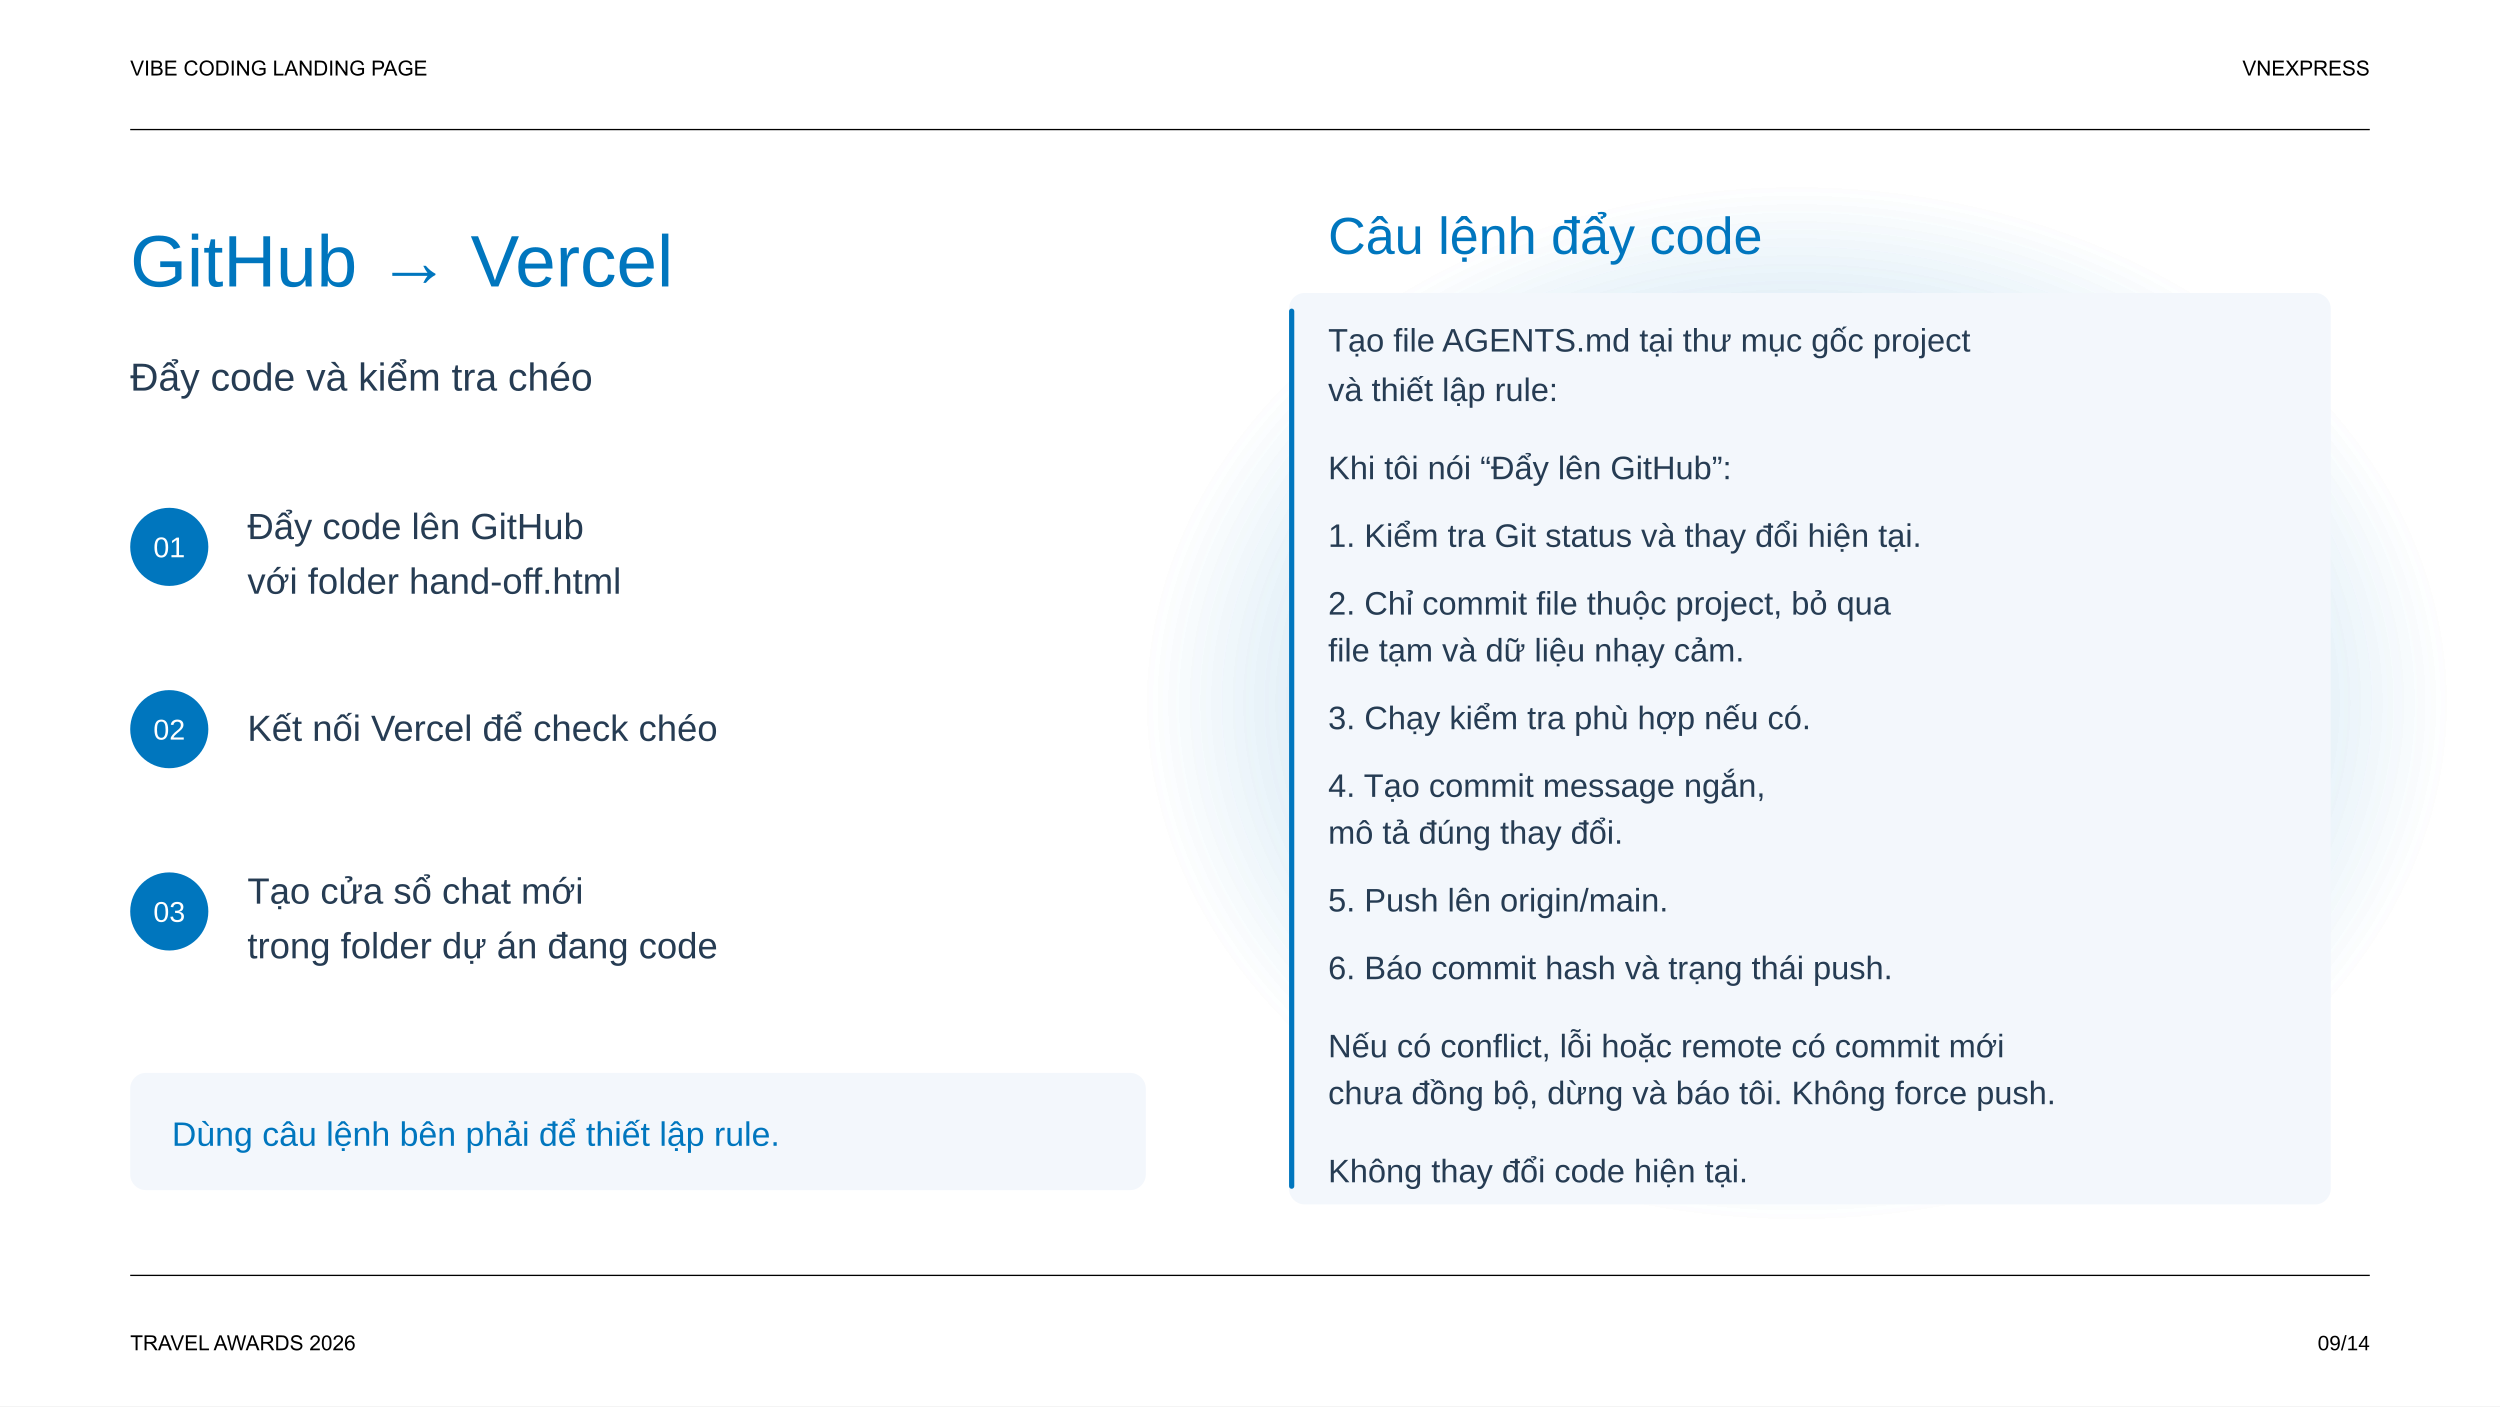
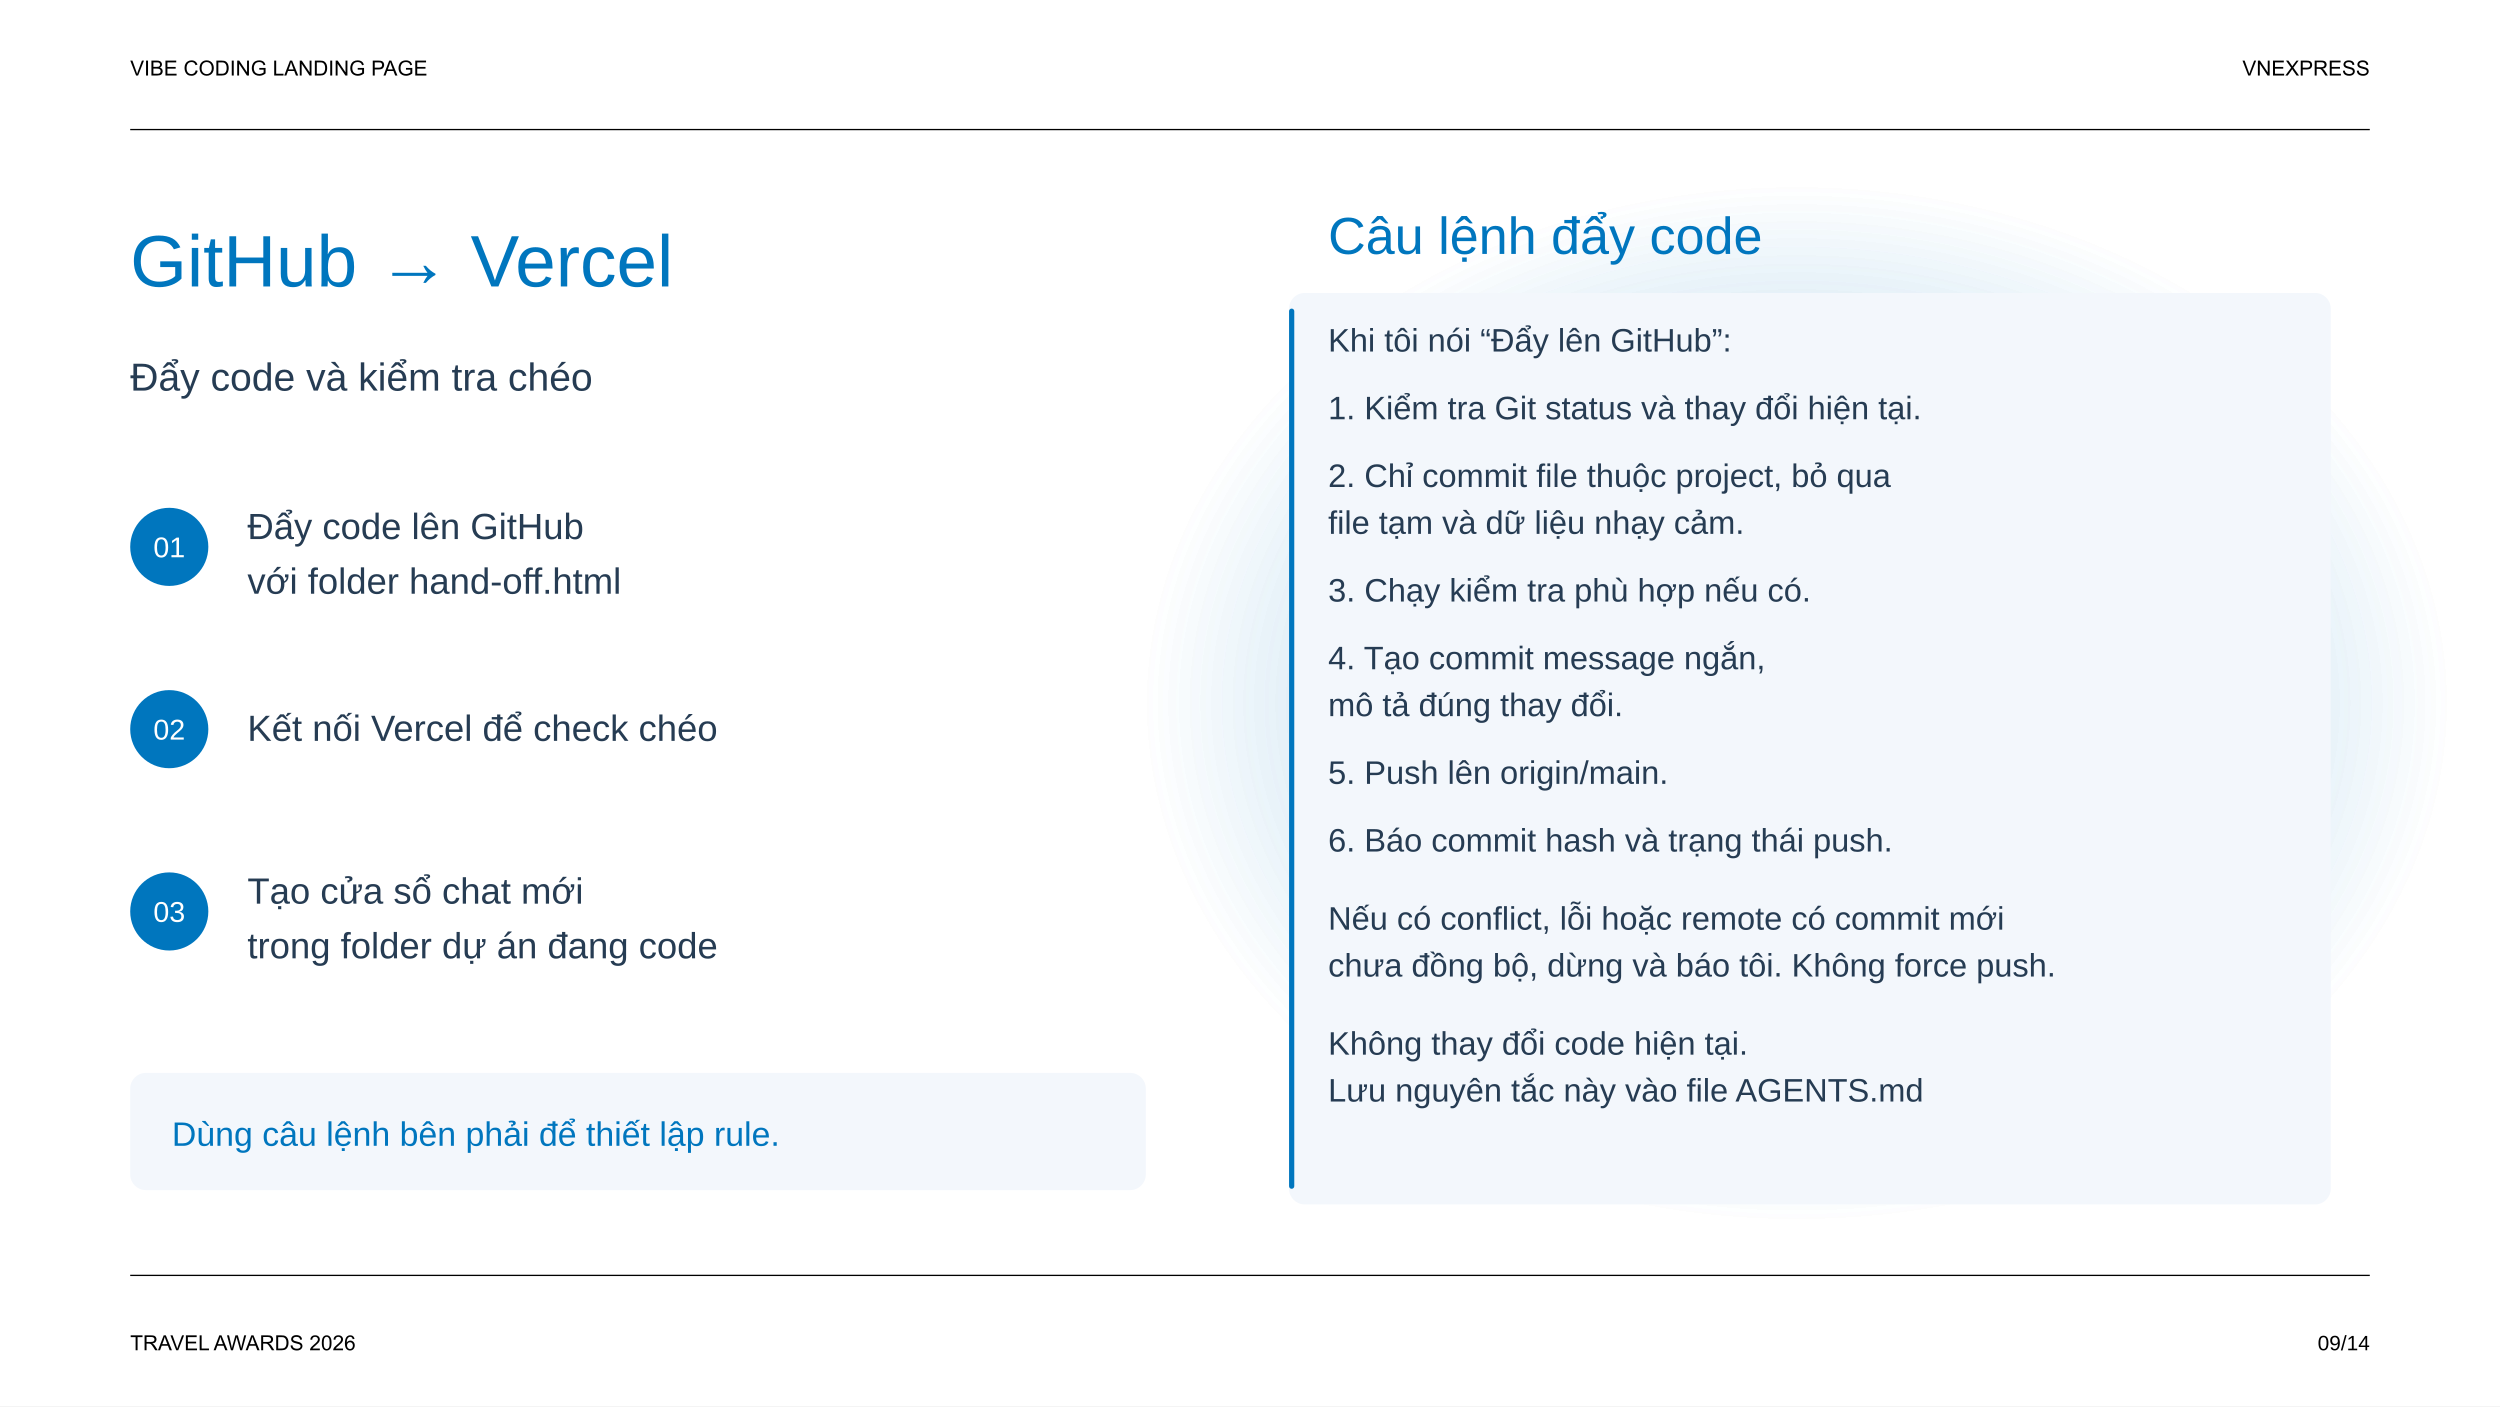
<svg xmlns="http://www.w3.org/2000/svg" width="1920" height="1080" viewBox="0 0 1920 1080" fill="none">
  <rect width="1920" height="1080" fill="white" />
  <path d="M104.508 58L100.07 46.547H101.711L104.688 54.867C104.927 55.534 105.128 56.159 105.289 56.742C105.466 56.117 105.672 55.492 105.906 54.867L109 46.547H110.547L106.062 58H104.508ZM112.164 58V46.547H113.68V58H112.164ZM116.297 58V46.547H120.594C121.469 46.547 122.169 46.664 122.695 46.898C123.227 47.128 123.641 47.484 123.938 47.969C124.24 48.448 124.391 48.95 124.391 49.477C124.391 49.966 124.258 50.427 123.992 50.859C123.727 51.292 123.326 51.641 122.789 51.906C123.482 52.109 124.013 52.456 124.383 52.945C124.758 53.435 124.945 54.013 124.945 54.68C124.945 55.216 124.831 55.716 124.602 56.18C124.378 56.638 124.099 56.992 123.766 57.242C123.432 57.492 123.013 57.682 122.508 57.812C122.008 57.938 121.393 58 120.664 58H116.297ZM117.812 51.359H120.289C120.961 51.359 121.443 51.315 121.734 51.227C122.12 51.112 122.409 50.922 122.602 50.656C122.799 50.391 122.898 50.057 122.898 49.656C122.898 49.276 122.807 48.943 122.625 48.656C122.443 48.365 122.182 48.167 121.844 48.062C121.505 47.953 120.924 47.898 120.102 47.898H117.812V51.359ZM117.812 56.648H120.664C121.154 56.648 121.497 56.63 121.695 56.594C122.044 56.531 122.336 56.427 122.57 56.281C122.805 56.135 122.997 55.925 123.148 55.648C123.299 55.367 123.375 55.044 123.375 54.68C123.375 54.253 123.266 53.883 123.047 53.57C122.828 53.253 122.523 53.031 122.133 52.906C121.747 52.776 121.19 52.711 120.461 52.711H117.812V56.648ZM127.062 58V46.547H135.344V47.898H128.578V51.406H134.914V52.75H128.578V56.648H135.609V58H127.062ZM150.328 53.984L151.844 54.367C151.526 55.612 150.953 56.562 150.125 57.219C149.302 57.87 148.294 58.195 147.102 58.195C145.867 58.195 144.862 57.945 144.086 57.445C143.315 56.94 142.727 56.211 142.32 55.258C141.919 54.305 141.719 53.281 141.719 52.188C141.719 50.995 141.945 49.956 142.398 49.07C142.857 48.18 143.505 47.505 144.344 47.047C145.188 46.583 146.115 46.352 147.125 46.352C148.271 46.352 149.234 46.643 150.016 47.227C150.797 47.81 151.341 48.63 151.648 49.688L150.156 50.039C149.891 49.206 149.505 48.599 149 48.219C148.495 47.839 147.859 47.648 147.094 47.648C146.214 47.648 145.477 47.859 144.883 48.281C144.294 48.703 143.88 49.271 143.641 49.984C143.401 50.693 143.281 51.425 143.281 52.18C143.281 53.154 143.422 54.005 143.703 54.734C143.99 55.458 144.432 56 145.031 56.359C145.63 56.719 146.279 56.898 146.977 56.898C147.826 56.898 148.544 56.654 149.133 56.164C149.721 55.675 150.12 54.948 150.328 53.984ZM153.258 52.422C153.258 50.521 153.768 49.034 154.789 47.961C155.81 46.883 157.128 46.344 158.742 46.344C159.799 46.344 160.753 46.596 161.602 47.102C162.451 47.607 163.096 48.312 163.539 49.219C163.987 50.12 164.211 51.143 164.211 52.289C164.211 53.45 163.977 54.49 163.508 55.406C163.039 56.323 162.375 57.018 161.516 57.492C160.656 57.961 159.729 58.195 158.734 58.195C157.656 58.195 156.693 57.935 155.844 57.414C154.995 56.893 154.352 56.182 153.914 55.281C153.477 54.38 153.258 53.427 153.258 52.422ZM154.82 52.445C154.82 53.825 155.19 54.914 155.93 55.711C156.674 56.503 157.607 56.898 158.727 56.898C159.867 56.898 160.805 56.497 161.539 55.695C162.279 54.893 162.648 53.755 162.648 52.281C162.648 51.349 162.49 50.536 162.172 49.844C161.859 49.146 161.398 48.607 160.789 48.227C160.185 47.841 159.505 47.648 158.75 47.648C157.677 47.648 156.753 48.018 155.977 48.758C155.206 49.492 154.82 50.721 154.82 52.445ZM166.172 58V46.547H170.117C171.008 46.547 171.688 46.602 172.156 46.711C172.812 46.862 173.372 47.135 173.836 47.531C174.44 48.042 174.891 48.695 175.188 49.492C175.49 50.284 175.641 51.19 175.641 52.211C175.641 53.081 175.539 53.852 175.336 54.523C175.133 55.195 174.872 55.753 174.555 56.195C174.237 56.633 173.888 56.979 173.508 57.234C173.133 57.484 172.677 57.675 172.141 57.805C171.609 57.935 170.997 58 170.305 58H166.172ZM167.688 56.648H170.133C170.888 56.648 171.479 56.578 171.906 56.438C172.339 56.297 172.682 56.099 172.938 55.844C173.297 55.484 173.576 55.003 173.773 54.398C173.977 53.789 174.078 53.052 174.078 52.188C174.078 50.99 173.88 50.07 173.484 49.43C173.094 48.784 172.617 48.352 172.055 48.133C171.648 47.977 170.995 47.898 170.094 47.898H167.688V56.648ZM177.992 58V46.547H179.508V58H177.992ZM182.172 58V46.547H183.727L189.742 55.539V46.547H191.195V58H189.641L183.625 49V58H182.172ZM199.109 53.508V52.164L203.961 52.156V56.406C203.216 57 202.448 57.448 201.656 57.75C200.865 58.047 200.052 58.195 199.219 58.195C198.094 58.195 197.07 57.956 196.148 57.477C195.232 56.992 194.539 56.294 194.07 55.383C193.602 54.471 193.367 53.453 193.367 52.328C193.367 51.214 193.599 50.175 194.062 49.211C194.531 48.242 195.203 47.523 196.078 47.055C196.953 46.586 197.961 46.352 199.102 46.352C199.93 46.352 200.677 46.487 201.344 46.758C202.016 47.023 202.542 47.396 202.922 47.875C203.302 48.354 203.591 48.979 203.789 49.75L202.422 50.125C202.25 49.542 202.036 49.083 201.781 48.75C201.526 48.417 201.161 48.151 200.688 47.953C200.214 47.75 199.688 47.648 199.109 47.648C198.417 47.648 197.818 47.755 197.312 47.969C196.807 48.177 196.398 48.453 196.086 48.797C195.779 49.141 195.539 49.518 195.367 49.93C195.076 50.638 194.93 51.406 194.93 52.234C194.93 53.255 195.104 54.109 195.453 54.797C195.807 55.484 196.32 55.995 196.992 56.328C197.664 56.661 198.378 56.828 199.133 56.828C199.789 56.828 200.43 56.703 201.055 56.453C201.68 56.198 202.154 55.927 202.477 55.641V53.508H199.109ZM210.594 58V46.547H212.109V56.648H217.75V58H210.594ZM218.305 58L222.703 46.547H224.336L229.023 58H227.297L225.961 54.531H221.172L219.914 58H218.305ZM221.609 53.297H225.492L224.297 50.125C223.932 49.161 223.661 48.37 223.484 47.75C223.339 48.484 223.133 49.214 222.867 49.938L221.609 53.297ZM230.219 58V46.547H231.773L237.789 55.539V46.547H239.242V58H237.688L231.672 49V58H230.219ZM241.797 58V46.547H245.742C246.633 46.547 247.312 46.602 247.781 46.711C248.438 46.862 248.997 47.135 249.461 47.531C250.065 48.042 250.516 48.695 250.812 49.492C251.115 50.284 251.266 51.19 251.266 52.211C251.266 53.081 251.164 53.852 250.961 54.523C250.758 55.195 250.497 55.753 250.18 56.195C249.862 56.633 249.513 56.979 249.133 57.234C248.758 57.484 248.302 57.675 247.766 57.805C247.234 57.935 246.622 58 245.93 58H241.797ZM243.312 56.648H245.758C246.513 56.648 247.104 56.578 247.531 56.438C247.964 56.297 248.307 56.099 248.562 55.844C248.922 55.484 249.201 55.003 249.398 54.398C249.602 53.789 249.703 53.052 249.703 52.188C249.703 50.99 249.505 50.07 249.109 49.43C248.719 48.784 248.242 48.352 247.68 48.133C247.273 47.977 246.62 47.898 245.719 47.898H243.312V56.648ZM253.617 58V46.547H255.133V58H253.617ZM257.797 58V46.547H259.352L265.367 55.539V46.547H266.82V58H265.266L259.25 49V58H257.797ZM274.734 53.508V52.164L279.586 52.156V56.406C278.841 57 278.073 57.448 277.281 57.75C276.49 58.047 275.677 58.195 274.844 58.195C273.719 58.195 272.695 57.956 271.773 57.477C270.857 56.992 270.164 56.294 269.695 55.383C269.227 54.471 268.992 53.453 268.992 52.328C268.992 51.214 269.224 50.175 269.688 49.211C270.156 48.242 270.828 47.523 271.703 47.055C272.578 46.586 273.586 46.352 274.727 46.352C275.555 46.352 276.302 46.487 276.969 46.758C277.641 47.023 278.167 47.396 278.547 47.875C278.927 48.354 279.216 48.979 279.414 49.75L278.047 50.125C277.875 49.542 277.661 49.083 277.406 48.75C277.151 48.417 276.786 48.151 276.312 47.953C275.839 47.75 275.312 47.648 274.734 47.648C274.042 47.648 273.443 47.755 272.938 47.969C272.432 48.177 272.023 48.453 271.711 48.797C271.404 49.141 271.164 49.518 270.992 49.93C270.701 50.638 270.555 51.406 270.555 52.234C270.555 53.255 270.729 54.109 271.078 54.797C271.432 55.484 271.945 55.995 272.617 56.328C273.289 56.661 274.003 56.828 274.758 56.828C275.414 56.828 276.055 56.703 276.68 56.453C277.305 56.198 277.779 55.927 278.102 55.641V53.508H274.734ZM286.281 58V46.547H290.602C291.362 46.547 291.943 46.583 292.344 46.656C292.906 46.75 293.378 46.93 293.758 47.195C294.138 47.456 294.443 47.823 294.672 48.297C294.906 48.771 295.023 49.292 295.023 49.859C295.023 50.833 294.714 51.659 294.094 52.336C293.474 53.008 292.354 53.344 290.734 53.344H287.797V58H286.281ZM287.797 51.992H290.758C291.737 51.992 292.432 51.81 292.844 51.445C293.255 51.081 293.461 50.568 293.461 49.906C293.461 49.427 293.339 49.018 293.094 48.68C292.854 48.336 292.536 48.109 292.141 48C291.885 47.932 291.414 47.898 290.727 47.898H287.797V51.992ZM294.508 58L298.906 46.547H300.539L305.227 58H303.5L302.164 54.531H297.375L296.117 58H294.508ZM297.812 53.297H301.695L300.5 50.125C300.135 49.161 299.865 48.37 299.688 47.75C299.542 48.484 299.336 49.214 299.07 49.938L297.812 53.297ZM311.797 53.508V52.164L316.648 52.156V56.406C315.904 57 315.135 57.448 314.344 57.75C313.552 58.047 312.74 58.195 311.906 58.195C310.781 58.195 309.758 57.956 308.836 57.477C307.919 56.992 307.227 56.294 306.758 55.383C306.289 54.471 306.055 53.453 306.055 52.328C306.055 51.214 306.286 50.175 306.75 49.211C307.219 48.242 307.891 47.523 308.766 47.055C309.641 46.586 310.648 46.352 311.789 46.352C312.617 46.352 313.365 46.487 314.031 46.758C314.703 47.023 315.229 47.396 315.609 47.875C315.99 48.354 316.279 48.979 316.477 49.75L315.109 50.125C314.938 49.542 314.724 49.083 314.469 48.75C314.214 48.417 313.849 48.151 313.375 47.953C312.901 47.75 312.375 47.648 311.797 47.648C311.104 47.648 310.505 47.755 310 47.969C309.495 48.177 309.086 48.453 308.773 48.797C308.466 49.141 308.227 49.518 308.055 49.93C307.763 50.638 307.617 51.406 307.617 52.234C307.617 53.255 307.792 54.109 308.141 54.797C308.495 55.484 309.008 55.995 309.68 56.328C310.352 56.661 311.065 56.828 311.82 56.828C312.477 56.828 313.117 56.703 313.742 56.453C314.367 56.198 314.841 55.927 315.164 55.641V53.508H311.797ZM318.922 58V46.547H327.203V47.898H320.438V51.406H326.773V52.75H320.438V56.648H327.469V58H318.922Z" fill="black" />
  <path d="M1726.68 58L1722.24 46.547H1723.88L1726.86 54.867C1727.1 55.534 1727.3 56.159 1727.46 56.742C1727.64 56.117 1727.84 55.492 1728.08 54.867L1731.17 46.547H1732.72L1728.23 58H1726.68ZM1734.06 58V46.547H1735.62L1741.63 55.539V46.547H1743.09V58H1741.53L1735.52 49V58H1734.06ZM1745.67 58V46.547H1753.95V47.898H1747.19V51.406H1753.52V52.75H1747.19V56.648H1754.22V58H1745.67ZM1755.15 58L1759.58 52.031L1755.67 46.547H1757.48L1759.55 49.484C1759.99 50.094 1760.29 50.562 1760.48 50.891C1760.73 50.474 1761.03 50.039 1761.38 49.586L1763.69 46.547H1765.34L1761.31 51.945L1765.65 58H1763.77L1760.89 53.914C1760.73 53.68 1760.56 53.425 1760.39 53.148C1760.14 53.565 1759.95 53.852 1759.84 54.008L1756.97 58H1755.15ZM1766.98 58V46.547H1771.3C1772.07 46.547 1772.65 46.583 1773.05 46.656C1773.61 46.75 1774.08 46.93 1774.46 47.195C1774.84 47.456 1775.15 47.823 1775.38 48.297C1775.61 48.771 1775.73 49.292 1775.73 49.859C1775.73 50.833 1775.42 51.659 1774.8 52.336C1774.18 53.008 1773.06 53.344 1771.44 53.344H1768.5V58H1766.98ZM1768.5 51.992H1771.46C1772.44 51.992 1773.14 51.81 1773.55 51.445C1773.96 51.081 1774.16 50.568 1774.16 49.906C1774.16 49.427 1774.04 49.018 1773.8 48.68C1773.56 48.336 1773.24 48.109 1772.84 48C1772.59 47.932 1772.12 47.898 1771.43 47.898H1768.5V51.992ZM1777.68 58V46.547H1782.76C1783.78 46.547 1784.55 46.651 1785.09 46.859C1785.62 47.062 1786.04 47.425 1786.36 47.945C1786.68 48.466 1786.84 49.042 1786.84 49.672C1786.84 50.484 1786.57 51.169 1786.05 51.727C1785.52 52.284 1784.71 52.638 1783.61 52.789C1784.01 52.982 1784.32 53.172 1784.52 53.359C1784.97 53.766 1785.39 54.273 1785.78 54.883L1787.77 58H1785.87L1784.35 55.617C1783.91 54.93 1783.54 54.404 1783.26 54.039C1782.97 53.675 1782.71 53.419 1782.48 53.273C1782.26 53.128 1782.03 53.026 1781.8 52.969C1781.62 52.932 1781.34 52.914 1780.95 52.914H1779.2V58H1777.68ZM1779.2 51.602H1782.45C1783.15 51.602 1783.69 51.531 1784.08 51.391C1784.47 51.245 1784.77 51.016 1784.97 50.703C1785.17 50.385 1785.27 50.042 1785.27 49.672C1785.27 49.13 1785.08 48.685 1784.68 48.336C1784.29 47.987 1783.67 47.812 1782.82 47.812H1779.2V51.602ZM1789.25 58V46.547H1797.53V47.898H1790.77V51.406H1797.1V52.75H1790.77V56.648H1797.8V58H1789.25ZM1799.38 54.32L1800.8 54.195C1800.87 54.768 1801.03 55.24 1801.27 55.609C1801.52 55.974 1801.91 56.271 1802.43 56.5C1802.95 56.724 1803.54 56.836 1804.19 56.836C1804.77 56.836 1805.28 56.75 1805.72 56.578C1806.16 56.406 1806.49 56.172 1806.7 55.875C1806.92 55.573 1807.03 55.245 1807.03 54.891C1807.03 54.531 1806.93 54.219 1806.72 53.953C1806.51 53.682 1806.17 53.456 1805.69 53.273C1805.38 53.154 1804.7 52.969 1803.65 52.719C1802.6 52.464 1801.86 52.224 1801.44 52C1800.89 51.714 1800.48 51.359 1800.21 50.938C1799.95 50.51 1799.81 50.034 1799.81 49.508C1799.81 48.93 1799.98 48.391 1800.3 47.891C1800.63 47.385 1801.11 47.003 1801.74 46.742C1802.37 46.482 1803.07 46.352 1803.84 46.352C1804.69 46.352 1805.44 46.49 1806.09 46.766C1806.74 47.036 1807.24 47.438 1807.59 47.969C1807.93 48.5 1808.12 49.102 1808.15 49.773L1806.7 49.883C1806.62 49.159 1806.35 48.612 1805.9 48.242C1805.45 47.872 1804.79 47.688 1803.91 47.688C1802.99 47.688 1802.32 47.857 1801.9 48.195C1801.48 48.529 1801.27 48.932 1801.27 49.406C1801.27 49.818 1801.42 50.156 1801.72 50.422C1802.01 50.688 1802.77 50.961 1804 51.242C1805.23 51.518 1806.08 51.76 1806.54 51.969C1807.21 52.276 1807.7 52.667 1808.02 53.141C1808.33 53.609 1808.49 54.151 1808.49 54.766C1808.49 55.375 1808.32 55.95 1807.97 56.492C1807.62 57.029 1807.12 57.448 1806.46 57.75C1805.81 58.047 1805.08 58.195 1804.26 58.195C1803.22 58.195 1802.35 58.044 1801.65 57.742C1800.95 57.44 1800.4 56.987 1800 56.383C1799.6 55.773 1799.4 55.086 1799.38 54.32ZM1810.05 54.32L1811.48 54.195C1811.54 54.768 1811.7 55.24 1811.95 55.609C1812.2 55.974 1812.58 56.271 1813.1 56.5C1813.62 56.724 1814.21 56.836 1814.86 56.836C1815.44 56.836 1815.95 56.75 1816.39 56.578C1816.83 56.406 1817.16 56.172 1817.38 55.875C1817.59 55.573 1817.7 55.245 1817.7 54.891C1817.7 54.531 1817.6 54.219 1817.39 53.953C1817.18 53.682 1816.84 53.456 1816.36 53.273C1816.05 53.154 1815.37 52.969 1814.32 52.719C1813.27 52.464 1812.53 52.224 1812.11 52C1811.56 51.714 1811.15 51.359 1810.88 50.938C1810.62 50.51 1810.48 50.034 1810.48 49.508C1810.48 48.93 1810.65 48.391 1810.98 47.891C1811.3 47.385 1811.78 47.003 1812.41 46.742C1813.04 46.482 1813.74 46.352 1814.52 46.352C1815.36 46.352 1816.11 46.49 1816.76 46.766C1817.41 47.036 1817.91 47.438 1818.26 47.969C1818.61 48.5 1818.79 49.102 1818.82 49.773L1817.37 49.883C1817.29 49.159 1817.02 48.612 1816.57 48.242C1816.12 47.872 1815.46 47.688 1814.58 47.688C1813.66 47.688 1812.99 47.857 1812.57 48.195C1812.15 48.529 1811.95 48.932 1811.95 49.406C1811.95 49.818 1812.09 50.156 1812.39 50.422C1812.68 50.688 1813.44 50.961 1814.67 51.242C1815.91 51.518 1816.75 51.76 1817.21 51.969C1817.88 52.276 1818.37 52.667 1818.69 53.141C1819.01 53.609 1819.16 54.151 1819.16 54.766C1819.16 55.375 1818.99 55.95 1818.64 56.492C1818.29 57.029 1817.79 57.448 1817.13 57.75C1816.48 58.047 1815.75 58.195 1814.93 58.195C1813.89 58.195 1813.02 58.044 1812.32 57.742C1811.62 57.44 1811.07 56.987 1810.67 56.383C1810.28 55.773 1810.07 55.086 1810.05 54.32Z" fill="black" />
  <line x1="100" y1="979.5" x2="1820" y2="979.5" stroke="black" />
  <path d="M104.148 1037V1026.9H100.375V1025.55H109.453V1026.9H105.664V1037H104.148ZM111.039 1037V1025.55H116.117C117.138 1025.55 117.914 1025.65 118.445 1025.86C118.977 1026.06 119.401 1026.42 119.719 1026.95C120.036 1027.47 120.195 1028.04 120.195 1028.67C120.195 1029.48 119.932 1030.17 119.406 1030.73C118.88 1031.28 118.068 1031.64 116.969 1031.79C117.37 1031.98 117.674 1032.17 117.883 1032.36C118.326 1032.77 118.745 1033.27 119.141 1033.88L121.133 1037H119.227L117.711 1034.62C117.268 1033.93 116.904 1033.4 116.617 1033.04C116.331 1032.67 116.073 1032.42 115.844 1032.27C115.62 1032.13 115.391 1032.03 115.156 1031.97C114.984 1031.93 114.703 1031.91 114.312 1031.91H112.555V1037H111.039ZM112.555 1030.6H115.812C116.505 1030.6 117.047 1030.53 117.438 1030.39C117.828 1030.24 118.125 1030.02 118.328 1029.7C118.531 1029.39 118.633 1029.04 118.633 1028.67C118.633 1028.13 118.435 1027.68 118.039 1027.34C117.648 1026.99 117.029 1026.81 116.18 1026.81H112.555V1030.6ZM121.32 1037L125.719 1025.55H127.352L132.039 1037H130.312L128.977 1033.53H124.188L122.93 1037H121.32ZM124.625 1032.3H128.508L127.312 1029.12C126.948 1028.16 126.677 1027.37 126.5 1026.75C126.354 1027.48 126.148 1028.21 125.883 1028.94L124.625 1032.3ZM135.336 1037L130.898 1025.55H132.539L135.516 1033.87C135.755 1034.53 135.956 1035.16 136.117 1035.74C136.294 1035.12 136.5 1034.49 136.734 1033.87L139.828 1025.55H141.375L136.891 1037H135.336ZM142.766 1037V1025.55H151.047V1026.9H144.281V1030.41H150.617V1031.75H144.281V1035.65H151.312V1037H142.766ZM153.344 1037V1025.55H154.859V1035.65H160.5V1037H153.344ZM164.039 1037L168.438 1025.55H170.07L174.758 1037H173.031L171.695 1033.53H166.906L165.648 1037H164.039ZM167.344 1032.3H171.227L170.031 1029.12C169.667 1028.16 169.396 1027.37 169.219 1026.75C169.073 1027.48 168.867 1028.21 168.602 1028.94L167.344 1032.3ZM177.375 1037L174.336 1025.55H175.891L177.633 1033.05C177.82 1033.84 177.982 1034.62 178.117 1035.4C178.409 1034.17 178.581 1033.47 178.633 1033.28L180.812 1025.55H182.641L184.281 1031.34C184.693 1032.78 184.99 1034.13 185.172 1035.4C185.318 1034.67 185.508 1033.84 185.742 1032.91L187.539 1025.55H189.062L185.922 1037H184.461L182.047 1028.27C181.844 1027.54 181.724 1027.1 181.688 1026.93C181.568 1027.46 181.456 1027.9 181.352 1028.27L178.922 1037H177.375ZM188.633 1037L193.031 1025.55H194.664L199.352 1037H197.625L196.289 1033.53H191.5L190.242 1037H188.633ZM191.938 1032.3H195.82L194.625 1029.12C194.26 1028.16 193.99 1027.37 193.812 1026.75C193.667 1027.48 193.461 1028.21 193.195 1028.94L191.938 1032.3ZM200.586 1037V1025.55H205.664C206.685 1025.55 207.461 1025.65 207.992 1025.86C208.523 1026.06 208.948 1026.42 209.266 1026.95C209.583 1027.47 209.742 1028.04 209.742 1028.67C209.742 1029.48 209.479 1030.17 208.953 1030.73C208.427 1031.28 207.615 1031.64 206.516 1031.79C206.917 1031.98 207.221 1032.17 207.43 1032.36C207.872 1032.77 208.292 1033.27 208.688 1033.88L210.68 1037H208.773L207.258 1034.62C206.815 1033.93 206.451 1033.4 206.164 1033.04C205.878 1032.67 205.62 1032.42 205.391 1032.27C205.167 1032.13 204.938 1032.03 204.703 1031.97C204.531 1031.93 204.25 1031.91 203.859 1031.91H202.102V1037H200.586ZM202.102 1030.6H205.359C206.052 1030.6 206.594 1030.53 206.984 1030.39C207.375 1030.24 207.672 1030.02 207.875 1029.7C208.078 1029.39 208.18 1029.04 208.18 1028.67C208.18 1028.13 207.982 1027.68 207.586 1027.34C207.195 1026.99 206.576 1026.81 205.727 1026.81H202.102V1030.6ZM212.125 1037V1025.55H216.07C216.961 1025.55 217.641 1025.6 218.109 1025.71C218.766 1025.86 219.326 1026.14 219.789 1026.53C220.393 1027.04 220.844 1027.7 221.141 1028.49C221.443 1029.28 221.594 1030.19 221.594 1031.21C221.594 1032.08 221.492 1032.85 221.289 1033.52C221.086 1034.2 220.826 1034.75 220.508 1035.2C220.19 1035.63 219.841 1035.98 219.461 1036.23C219.086 1036.48 218.63 1036.67 218.094 1036.8C217.562 1036.93 216.951 1037 216.258 1037H212.125ZM213.641 1035.65H216.086C216.841 1035.65 217.432 1035.58 217.859 1035.44C218.292 1035.3 218.635 1035.1 218.891 1034.84C219.25 1034.48 219.529 1034 219.727 1033.4C219.93 1032.79 220.031 1032.05 220.031 1031.19C220.031 1029.99 219.833 1029.07 219.438 1028.43C219.047 1027.78 218.57 1027.35 218.008 1027.13C217.602 1026.98 216.948 1026.9 216.047 1026.9H213.641V1035.65ZM223.172 1033.32L224.602 1033.2C224.669 1033.77 224.826 1034.24 225.07 1034.61C225.32 1034.97 225.706 1035.27 226.227 1035.5C226.747 1035.72 227.333 1035.84 227.984 1035.84C228.562 1035.84 229.073 1035.75 229.516 1035.58C229.958 1035.41 230.286 1035.17 230.5 1034.88C230.719 1034.57 230.828 1034.24 230.828 1033.89C230.828 1033.53 230.724 1033.22 230.516 1032.95C230.307 1032.68 229.964 1032.46 229.484 1032.27C229.177 1032.15 228.497 1031.97 227.445 1031.72C226.393 1031.46 225.656 1031.22 225.234 1031C224.688 1030.71 224.279 1030.36 224.008 1029.94C223.742 1029.51 223.609 1029.03 223.609 1028.51C223.609 1027.93 223.773 1027.39 224.102 1026.89C224.43 1026.39 224.909 1026 225.539 1025.74C226.169 1025.48 226.87 1025.35 227.641 1025.35C228.49 1025.35 229.237 1025.49 229.883 1025.77C230.534 1026.04 231.034 1026.44 231.383 1026.97C231.732 1027.5 231.919 1028.1 231.945 1028.77L230.492 1028.88C230.414 1028.16 230.148 1027.61 229.695 1027.24C229.247 1026.87 228.583 1026.69 227.703 1026.69C226.786 1026.69 226.117 1026.86 225.695 1027.2C225.279 1027.53 225.07 1027.93 225.07 1028.41C225.07 1028.82 225.219 1029.16 225.516 1029.42C225.807 1029.69 226.568 1029.96 227.797 1030.24C229.031 1030.52 229.878 1030.76 230.336 1030.97C231.003 1031.28 231.495 1031.67 231.812 1032.14C232.13 1032.61 232.289 1033.15 232.289 1033.77C232.289 1034.38 232.115 1034.95 231.766 1035.49C231.417 1036.03 230.914 1036.45 230.258 1036.75C229.607 1037.05 228.872 1037.2 228.055 1037.2C227.018 1037.2 226.148 1037.04 225.445 1036.74C224.747 1036.44 224.198 1035.99 223.797 1035.38C223.401 1034.77 223.193 1034.09 223.172 1033.32ZM245.633 1035.65V1037H238.062C238.052 1036.66 238.107 1036.34 238.227 1036.02C238.419 1035.51 238.727 1035 239.148 1034.5C239.576 1034 240.19 1033.42 240.992 1032.77C242.237 1031.74 243.078 1030.94 243.516 1030.34C243.953 1029.74 244.172 1029.18 244.172 1028.65C244.172 1028.09 243.971 1027.62 243.57 1027.24C243.174 1026.86 242.656 1026.66 242.016 1026.66C241.339 1026.66 240.797 1026.87 240.391 1027.27C239.984 1027.68 239.779 1028.24 239.773 1028.96L238.328 1028.81C238.427 1027.73 238.799 1026.91 239.445 1026.35C240.091 1025.78 240.958 1025.5 242.047 1025.5C243.146 1025.5 244.016 1025.8 244.656 1026.41C245.297 1027.02 245.617 1027.78 245.617 1028.68C245.617 1029.14 245.523 1029.59 245.336 1030.03C245.148 1030.47 244.836 1030.94 244.398 1031.43C243.966 1031.92 243.245 1032.59 242.234 1033.45C241.391 1034.15 240.849 1034.64 240.609 1034.89C240.37 1035.14 240.172 1035.39 240.016 1035.65H245.633ZM247.148 1031.35C247.148 1030 247.286 1028.91 247.562 1028.09C247.844 1027.26 248.258 1026.62 248.805 1026.17C249.357 1025.72 250.049 1025.5 250.883 1025.5C251.497 1025.5 252.036 1025.62 252.5 1025.88C252.964 1026.12 253.346 1026.48 253.648 1026.95C253.951 1027.41 254.188 1027.98 254.359 1028.65C254.531 1029.32 254.617 1030.22 254.617 1031.35C254.617 1032.7 254.479 1033.78 254.203 1034.61C253.927 1035.43 253.513 1036.07 252.961 1036.52C252.414 1036.97 251.721 1037.2 250.883 1037.2C249.779 1037.2 248.911 1036.8 248.281 1036.01C247.526 1035.05 247.148 1033.5 247.148 1031.35ZM248.594 1031.35C248.594 1033.23 248.812 1034.48 249.25 1035.11C249.693 1035.73 250.237 1036.04 250.883 1036.04C251.529 1036.04 252.07 1035.73 252.508 1035.1C252.951 1034.48 253.172 1033.23 253.172 1031.35C253.172 1029.47 252.951 1028.21 252.508 1027.59C252.07 1026.97 251.523 1026.66 250.867 1026.66C250.221 1026.66 249.706 1026.94 249.32 1027.48C248.836 1028.18 248.594 1029.47 248.594 1031.35ZM263.445 1035.65V1037H255.875C255.865 1036.66 255.919 1036.34 256.039 1036.02C256.232 1035.51 256.539 1035 256.961 1034.5C257.388 1034 258.003 1033.42 258.805 1032.77C260.049 1031.74 260.891 1030.94 261.328 1030.34C261.766 1029.74 261.984 1029.18 261.984 1028.65C261.984 1028.09 261.784 1027.62 261.383 1027.24C260.987 1026.86 260.469 1026.66 259.828 1026.66C259.151 1026.66 258.609 1026.87 258.203 1027.27C257.797 1027.68 257.591 1028.24 257.586 1028.96L256.141 1028.81C256.24 1027.73 256.612 1026.91 257.258 1026.35C257.904 1025.78 258.771 1025.5 259.859 1025.5C260.958 1025.5 261.828 1025.8 262.469 1026.41C263.109 1027.02 263.43 1027.78 263.43 1028.68C263.43 1029.14 263.336 1029.59 263.148 1030.03C262.961 1030.47 262.648 1030.94 262.211 1031.43C261.779 1031.92 261.057 1032.59 260.047 1033.45C259.203 1034.15 258.661 1034.64 258.422 1034.89C258.182 1035.14 257.984 1035.39 257.828 1035.65H263.445ZM272.258 1028.35L270.859 1028.46C270.734 1027.91 270.557 1027.51 270.328 1027.26C269.948 1026.86 269.479 1026.66 268.922 1026.66C268.474 1026.66 268.081 1026.78 267.742 1027.03C267.299 1027.35 266.951 1027.83 266.695 1028.45C266.44 1029.07 266.307 1029.95 266.297 1031.09C266.635 1030.58 267.049 1030.2 267.539 1029.95C268.029 1029.7 268.542 1029.57 269.078 1029.57C270.016 1029.57 270.812 1029.92 271.469 1030.61C272.13 1031.3 272.461 1032.19 272.461 1033.28C272.461 1034 272.305 1034.67 271.992 1035.29C271.685 1035.9 271.26 1036.38 270.719 1036.7C270.177 1037.03 269.562 1037.2 268.875 1037.2C267.703 1037.2 266.747 1036.77 266.008 1035.91C265.268 1035.04 264.898 1033.62 264.898 1031.64C264.898 1029.43 265.307 1027.82 266.125 1026.81C266.839 1025.94 267.799 1025.5 269.008 1025.5C269.909 1025.5 270.646 1025.75 271.219 1026.26C271.797 1026.76 272.143 1027.46 272.258 1028.35ZM266.516 1033.29C266.516 1033.77 266.617 1034.24 266.82 1034.68C267.029 1035.12 267.318 1035.46 267.688 1035.7C268.057 1035.92 268.445 1036.04 268.852 1036.04C269.445 1036.04 269.956 1035.8 270.383 1035.32C270.81 1034.84 271.023 1034.19 271.023 1033.37C271.023 1032.58 270.812 1031.95 270.391 1031.5C269.969 1031.04 269.438 1030.81 268.797 1030.81C268.161 1030.81 267.622 1031.04 267.18 1031.5C266.737 1031.95 266.516 1032.55 266.516 1033.29Z" fill="black" />
  <text x="1820" y="1037" text-anchor="end" font-family="Arial, Helvetica, sans-serif" font-size="16" fill="black">09/14</text>
  <line x1="100" y1="99.5" x2="1820" y2="99.5" stroke="black" />
  <g font-family="Arial, Helvetica, sans-serif">
    <defs>
      <radialGradient id="page-09-aura">
        <stop stop-color="#29BCE0" stop-opacity=".3" />
        <stop offset=".5" stop-color="#0076BE" stop-opacity=".12" />
        <stop offset="1" stop-color="#0076BE" stop-opacity="0" />
      </radialGradient>
    </defs>
    <g pointer-events="none">
      <g transform="translate(1380 540)">
        <ellipse class="page-07-aura" rx="500" ry="400" fill="url(#page-09-aura)" />
        <ellipse class="page-07-aura page-07-aura-late" rx="500" ry="400" fill="url(#page-09-aura)" />
      </g>
    </g>
    <g id="page-09-workflow">
      <text x="100" y="220" font-size="56" fill="#0076BE">GitHub → Vercel</text>
      <text x="100" y="300" font-size="30" fill="#263C53">Đẩy code và kiểm tra chéo</text>
      <g fill="#0076BE">
        <circle cx="130" cy="420" r="30" />
        <circle cx="130" cy="560" r="30" />
        <circle cx="130" cy="700" r="30" />
      </g>
      <g fill="white" text-anchor="middle" font-size="22">
        <text x="130" y="428">01</text>
        <text x="130" y="568">02</text>
        <text x="130" y="708">03</text>
      </g>
      <g fill="#263C53" font-size="28">
        <text x="190" y="414">
          <tspan x="190">Đẩy code lên GitHub</tspan>
          <tspan x="190" dy="42">với folder hand-off.html</tspan>
        </text>
        <text x="190" y="569">Kết nối Vercel để check chéo</text>
        <text x="190" y="694">
          <tspan x="190">Tạo cửa sổ chat mới</tspan>
          <tspan x="190" dy="42">trong folder dự án đang code</tspan>
        </text>
      </g>
      <rect x="100" y="824" width="780" height="90" rx="12" fill="#F3F7FC" />
      <text x="132" y="880" font-size="26" fill="#0076BE">Dùng câu lệnh bên phải để thiết lập rule.</text>
    </g>
    <g id="page-09-prompt" fill="#263C53">
      <rect x="990" y="225" width="800" height="700" rx="12" fill="#F3F7FC" />
      <rect x="990" y="237" width="4" height="676" rx="2" fill="#0076BE" />
      <text x="1020" y="195" font-size="40" fill="#0076BE">Câu lệnh đẩy code</text>
      <text x="1020" y="270" font-size="25">
-         <tspan x="1020">Tạo file AGENTS.md tại thư mục gốc project</tspan>
-         <tspan x="1020" dy="38">và thiết lập rule:</tspan>
-         <tspan x="1020" dy="60">Khi tôi nói “Đẩy lên GitHub”:</tspan>
+         <tspan x="1020">Khi tôi nói “Đẩy lên GitHub”:</tspan>
        <tspan x="1020" dy="52">1. Kiểm tra Git status và thay đổi hiện tại.</tspan>
        <tspan x="1020" dy="52">2. Chỉ commit file thuộc project, bỏ qua</tspan>
        <tspan x="1020" dy="36">file tạm và dữ liệu nhạy cảm.</tspan>
        <tspan x="1020" dy="52">3. Chạy kiểm tra phù hợp nếu có.</tspan>
        <tspan x="1020" dy="52">4. Tạo commit message ngắn,</tspan>
        <tspan x="1020" dy="36">mô tả đúng thay đổi.</tspan>
        <tspan x="1020" dy="52">5. Push lên origin/main.</tspan>
        <tspan x="1020" dy="52">6. Báo commit hash và trạng thái push.</tspan>
        <tspan x="1020" dy="60">Nếu có conflict, lỗi hoặc remote có commit mới</tspan>
        <tspan x="1020" dy="36">chưa đồng bộ, dừng và báo tôi. Không force push.</tspan>
        <tspan x="1020" dy="60">Không thay đổi code hiện tại.</tspan>
+         <tspan x="1020" dy="36">Lưu nguyên tắc này vào file AGENTS.md</tspan>
      </text>
    </g>
  </g>
</svg>
